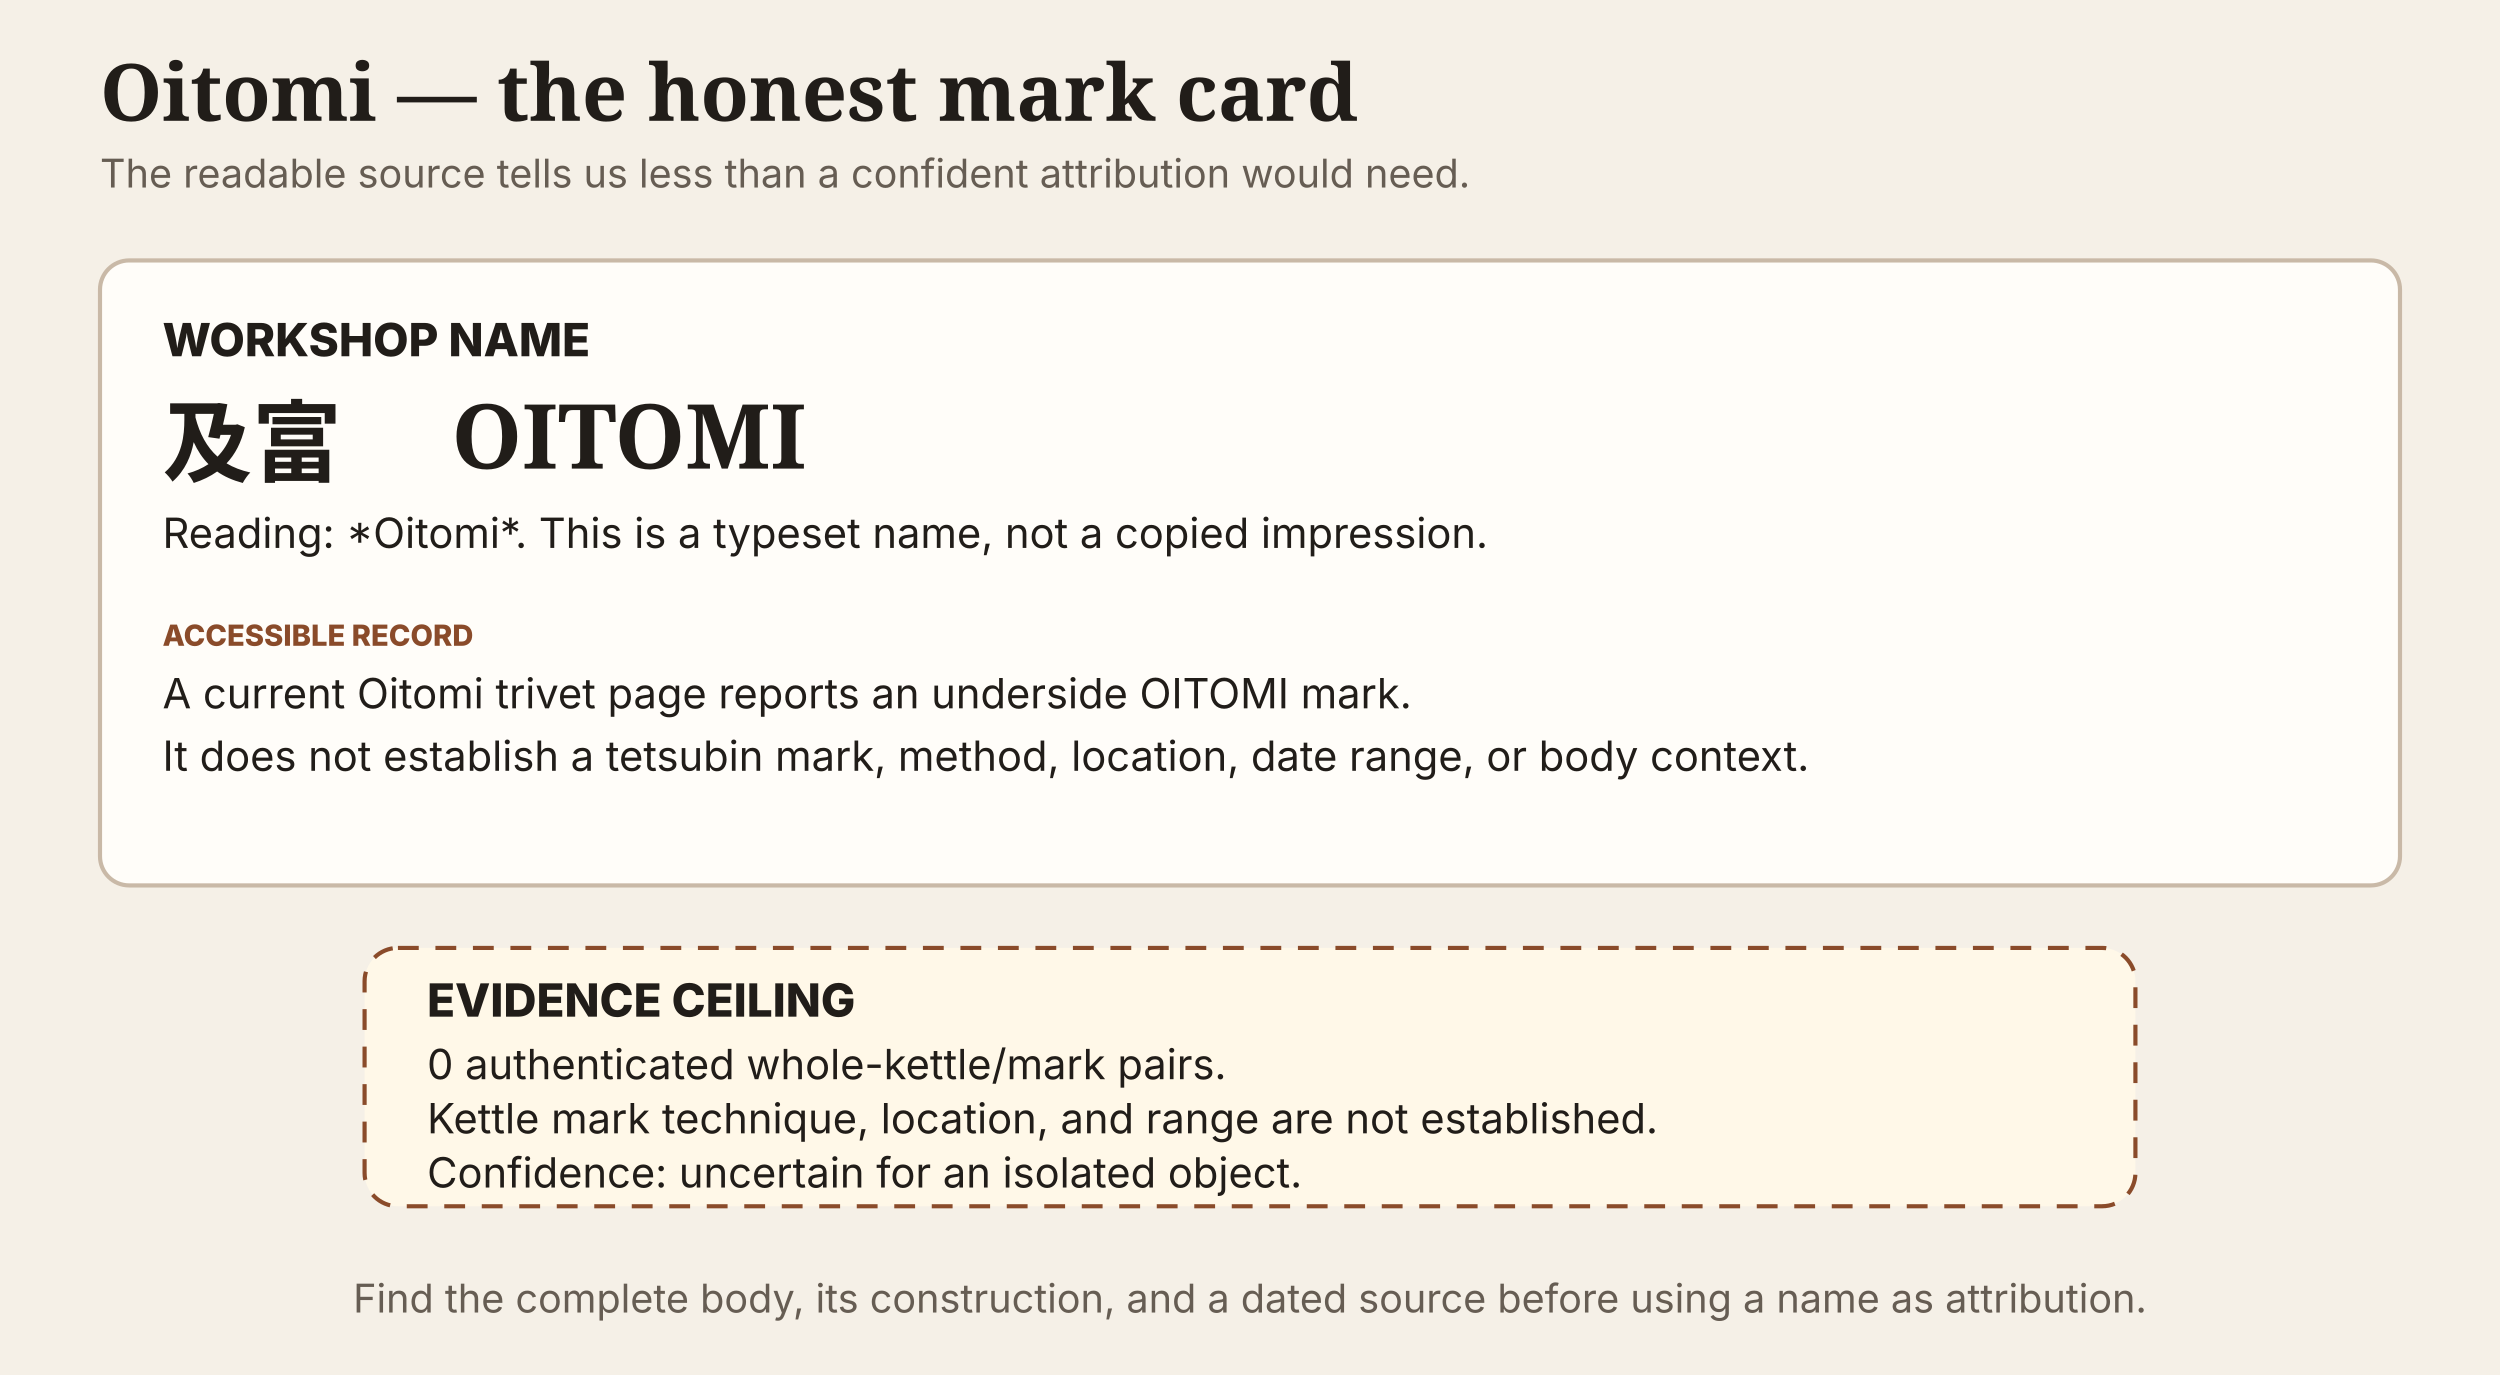
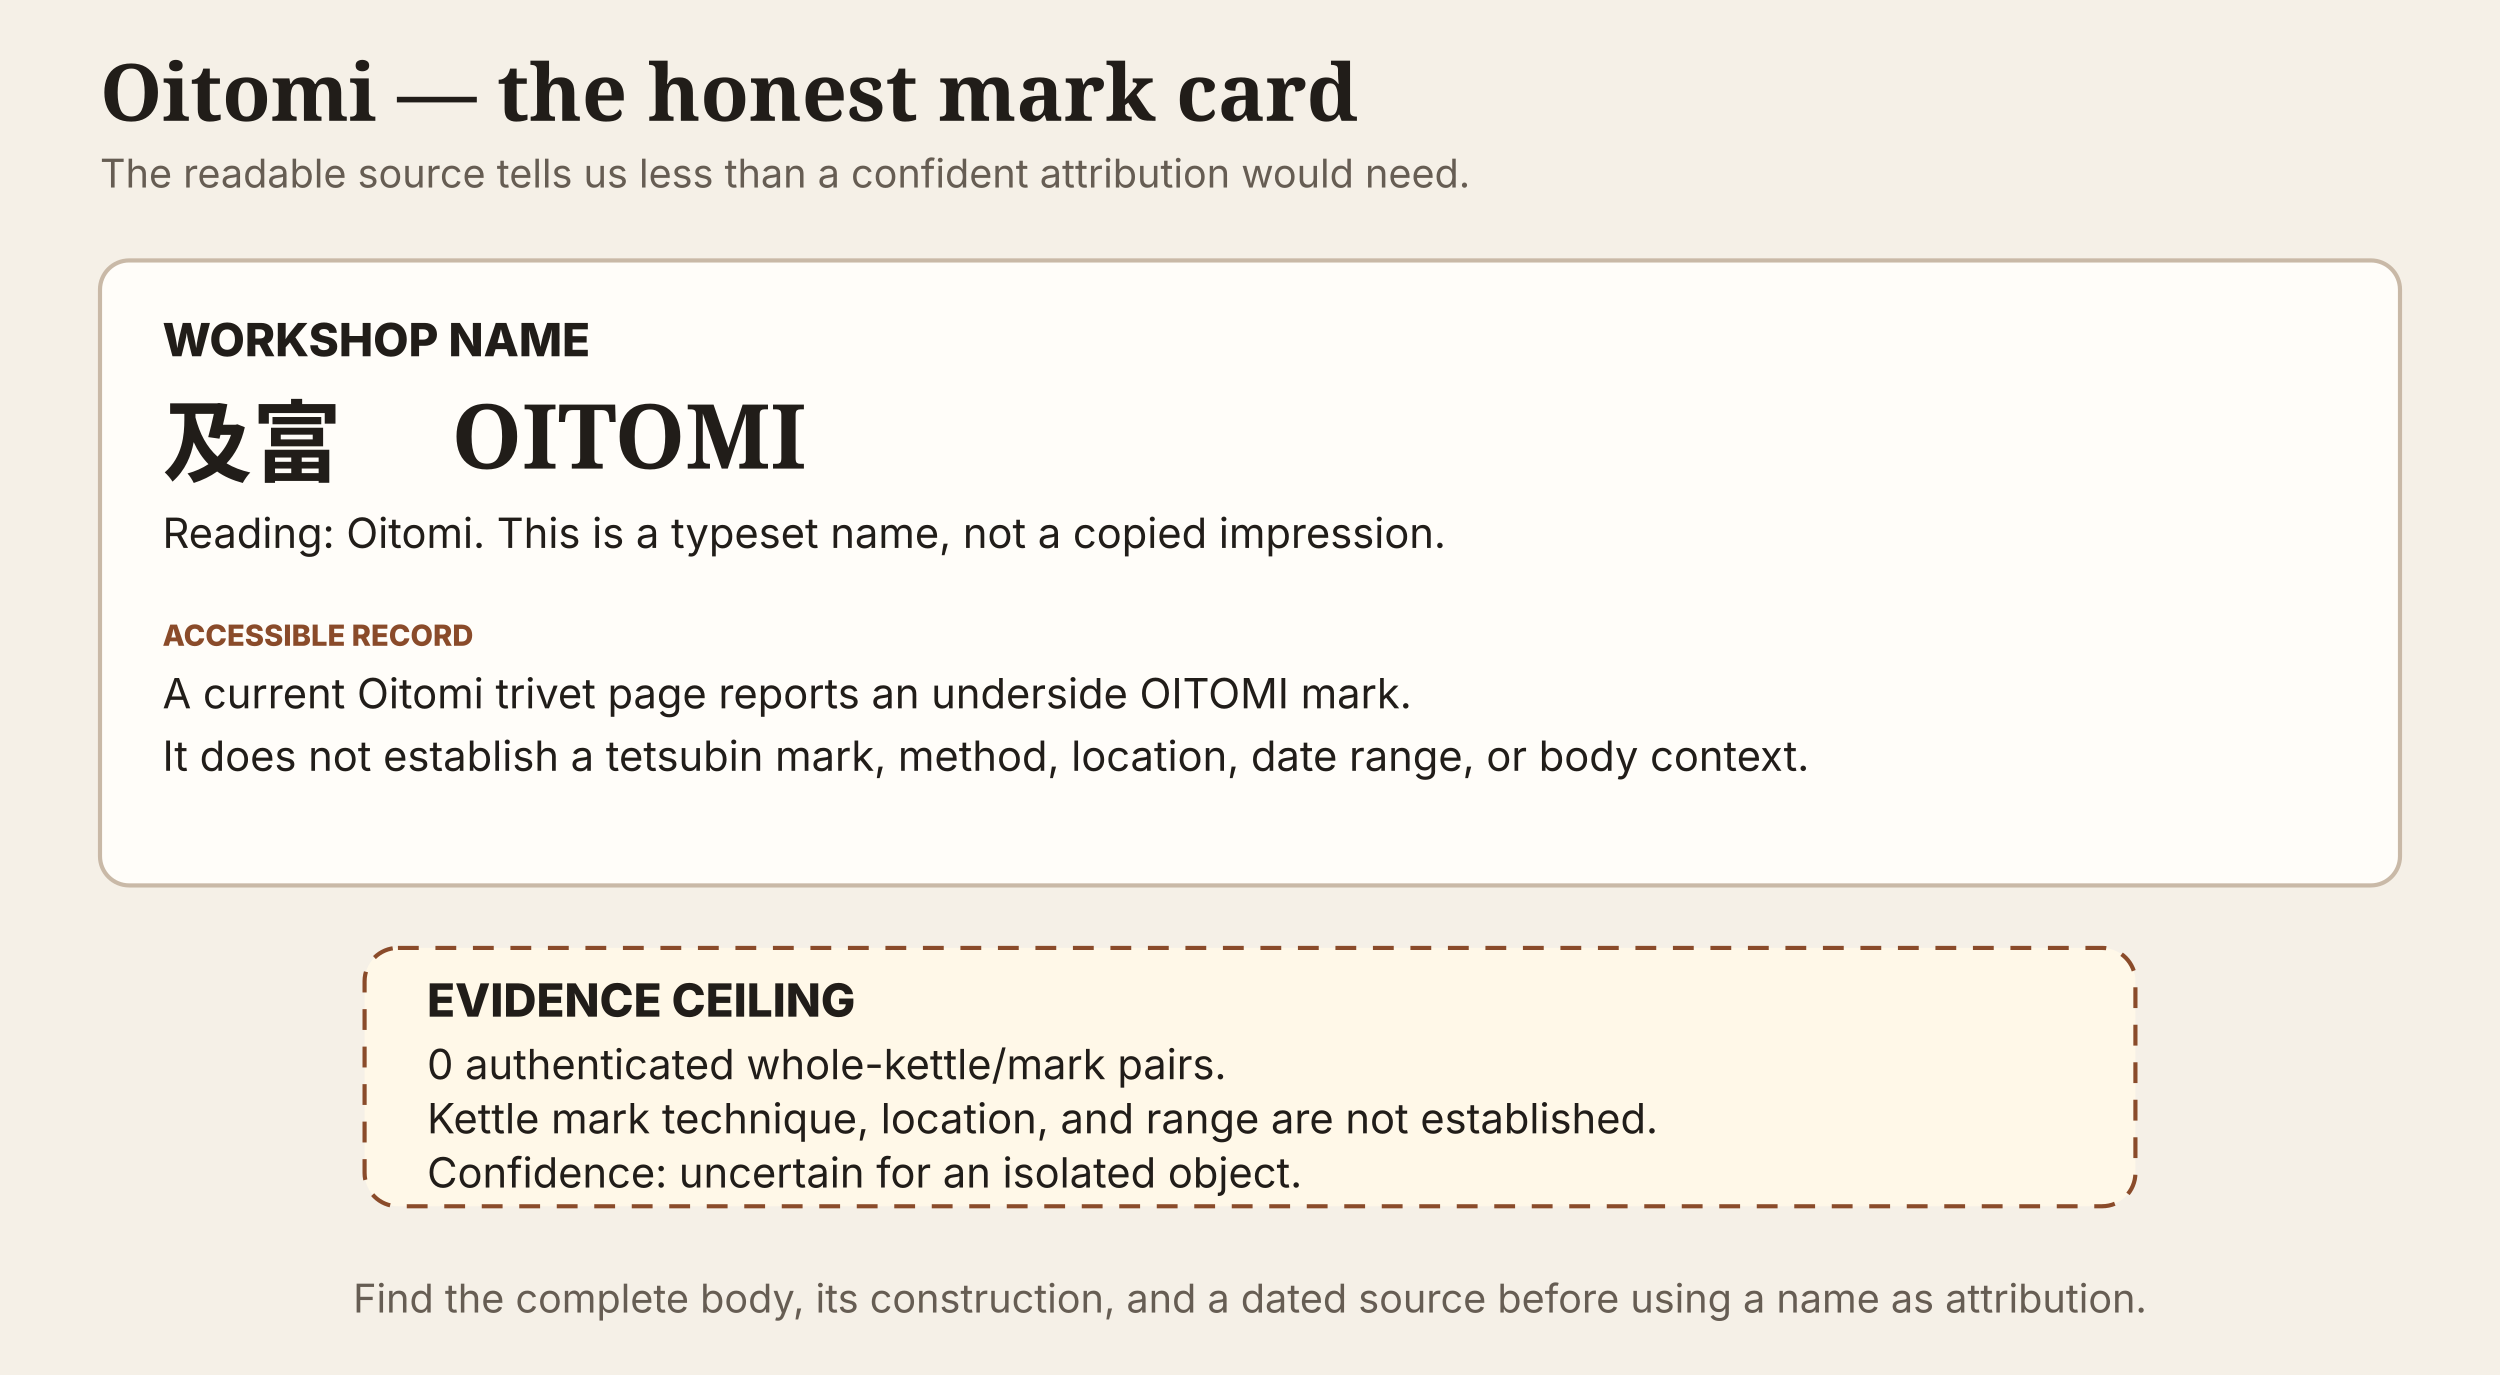
<svg xmlns="http://www.w3.org/2000/svg" width="1200" height="660" viewBox="0 0 1200 660" role="img" aria-labelledby="title desc">
  <rect width="1200" height="660" fill="#f5f0e7" />
  <style>text{font-family:system-ui,-apple-system,"Noto Sans JP",sans-serif;fill:#211d19}.t{font:700 38px Georgia,serif}.s{font-size:19px;fill:#665d53}.card{fill:#fffdf9;stroke:#c9b9a7;stroke-width:2}.h{font-size:22px;font-weight:800}.m{font:700 43px "Noto Serif JP",serif}.b{font-size:20px}.lab{font-size:14px;font-weight:800;fill:#8a4b2a}.u{fill:#fff8e8;stroke:#8a4b2a;stroke-width:2;stroke-dasharray:10 8}</style>
  <text x="48" y="58" class="t">Oitomi — the honest mark card</text>
  <text x="48" y="90" class="s">The readable source tells us less than a confident attribution would need.</text>
  <rect x="48" y="125" width="1104" height="300" rx="14" class="card" />
  <text x="78" y="171" class="h">WORKSHOP NAME</text>
  <text x="78" y="228" class="m">及富　 OITOMI</text>
-   <text x="78" y="263" class="b">Reading: *Oitomi*. This is a typeset name, not a copied impression.</text>
+   <text x="78" y="263" class="b">Reading: Oitomi. This is a typeset name, not a copied impression.</text>
  <text x="78" y="310" class="lab">ACCESSIBLE RECORD</text>
  <text x="78" y="340" class="b">A current Oitomi trivet page reports an underside OITOMI mark.</text>
  <text x="78" y="370" class="b">It does not establish a tetsubin mark, method, location, date range, or body context.</text>
  <rect x="175" y="455" width="850" height="124" rx="16" class="u" />
  <text x="205" y="488" class="h" fill="#8a4b2a">EVIDENCE CEILING</text>
  <text x="205" y="518" class="b">0 authenticated whole-kettle/mark pairs.</text>
  <text x="205" y="544" class="b">Kettle mark technique, location, and range are not established.</text>
  <text x="205" y="570" class="b">Confidence: uncertain for an isolated object.</text>
  <text x="600" y="630" text-anchor="middle" class="s">Find the complete body, its construction, and a dated source before using a name as attribution.</text>
</svg>
